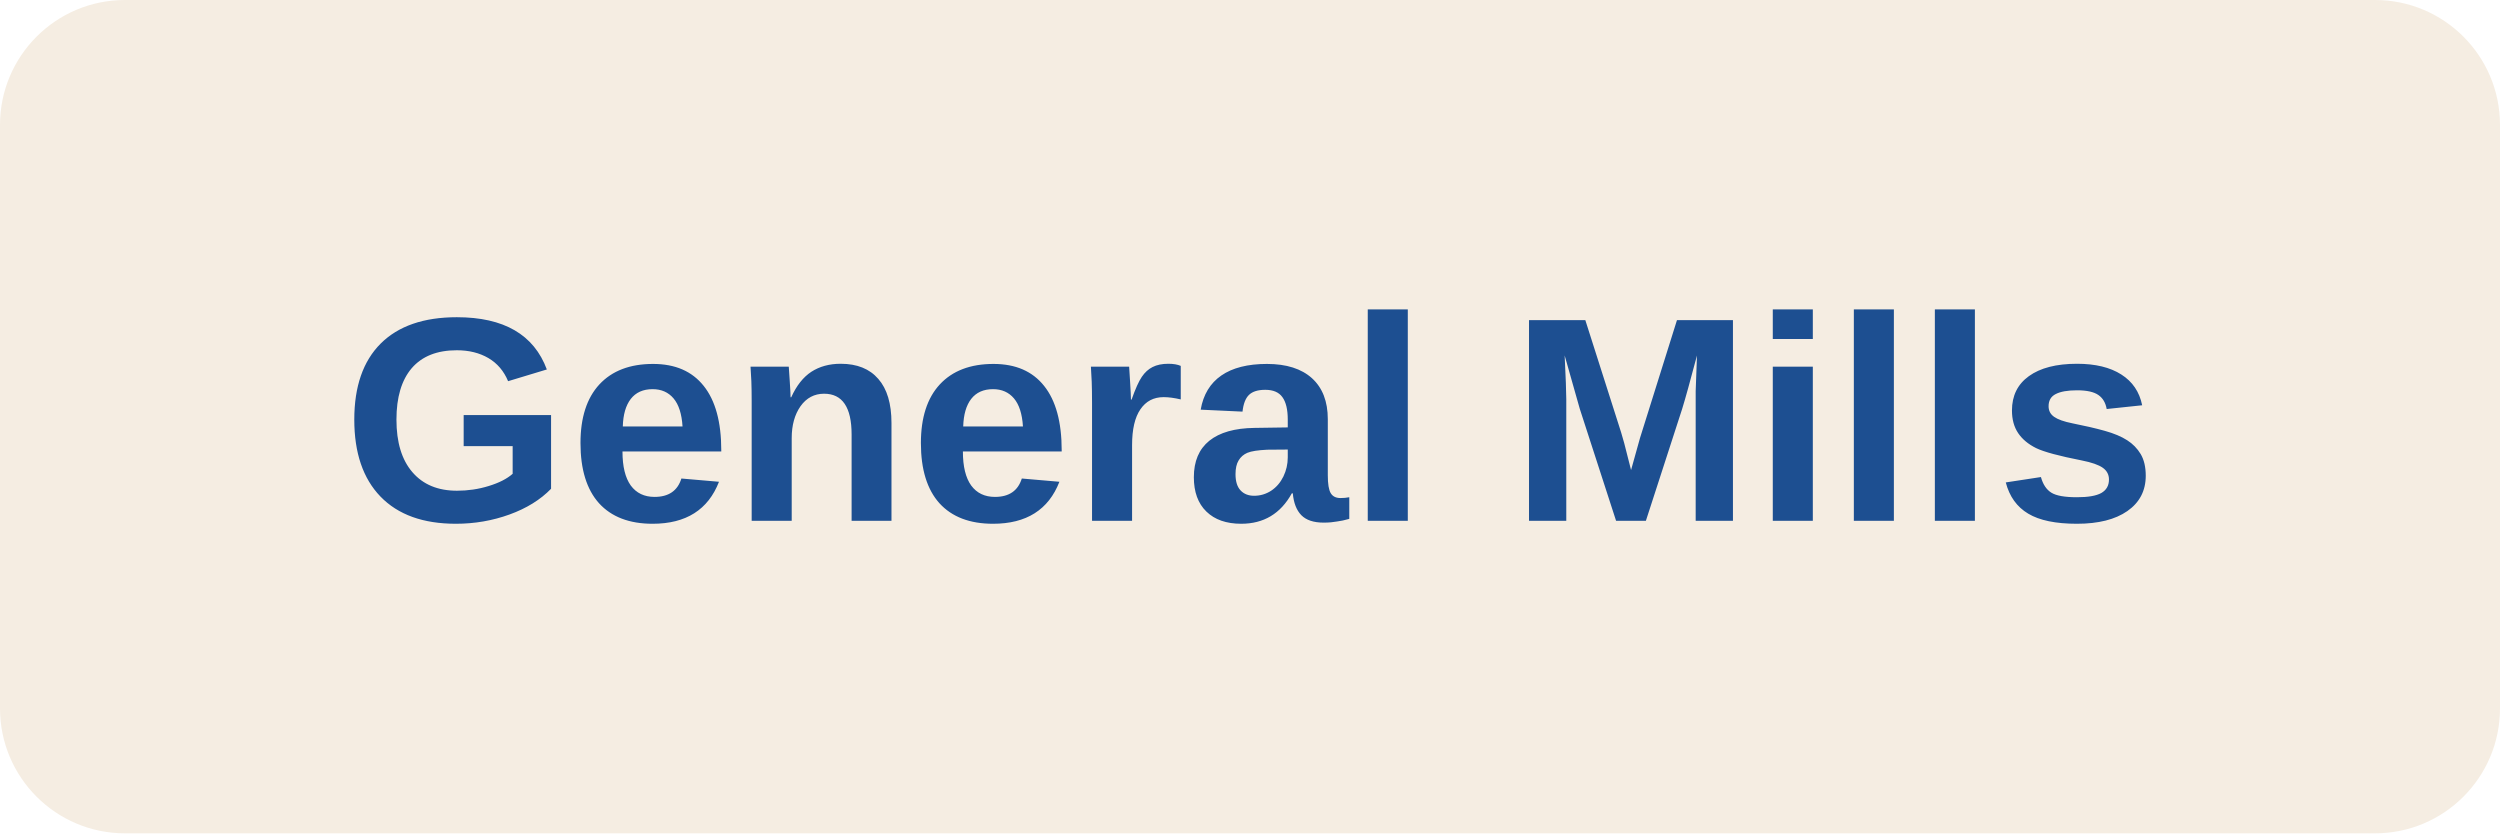
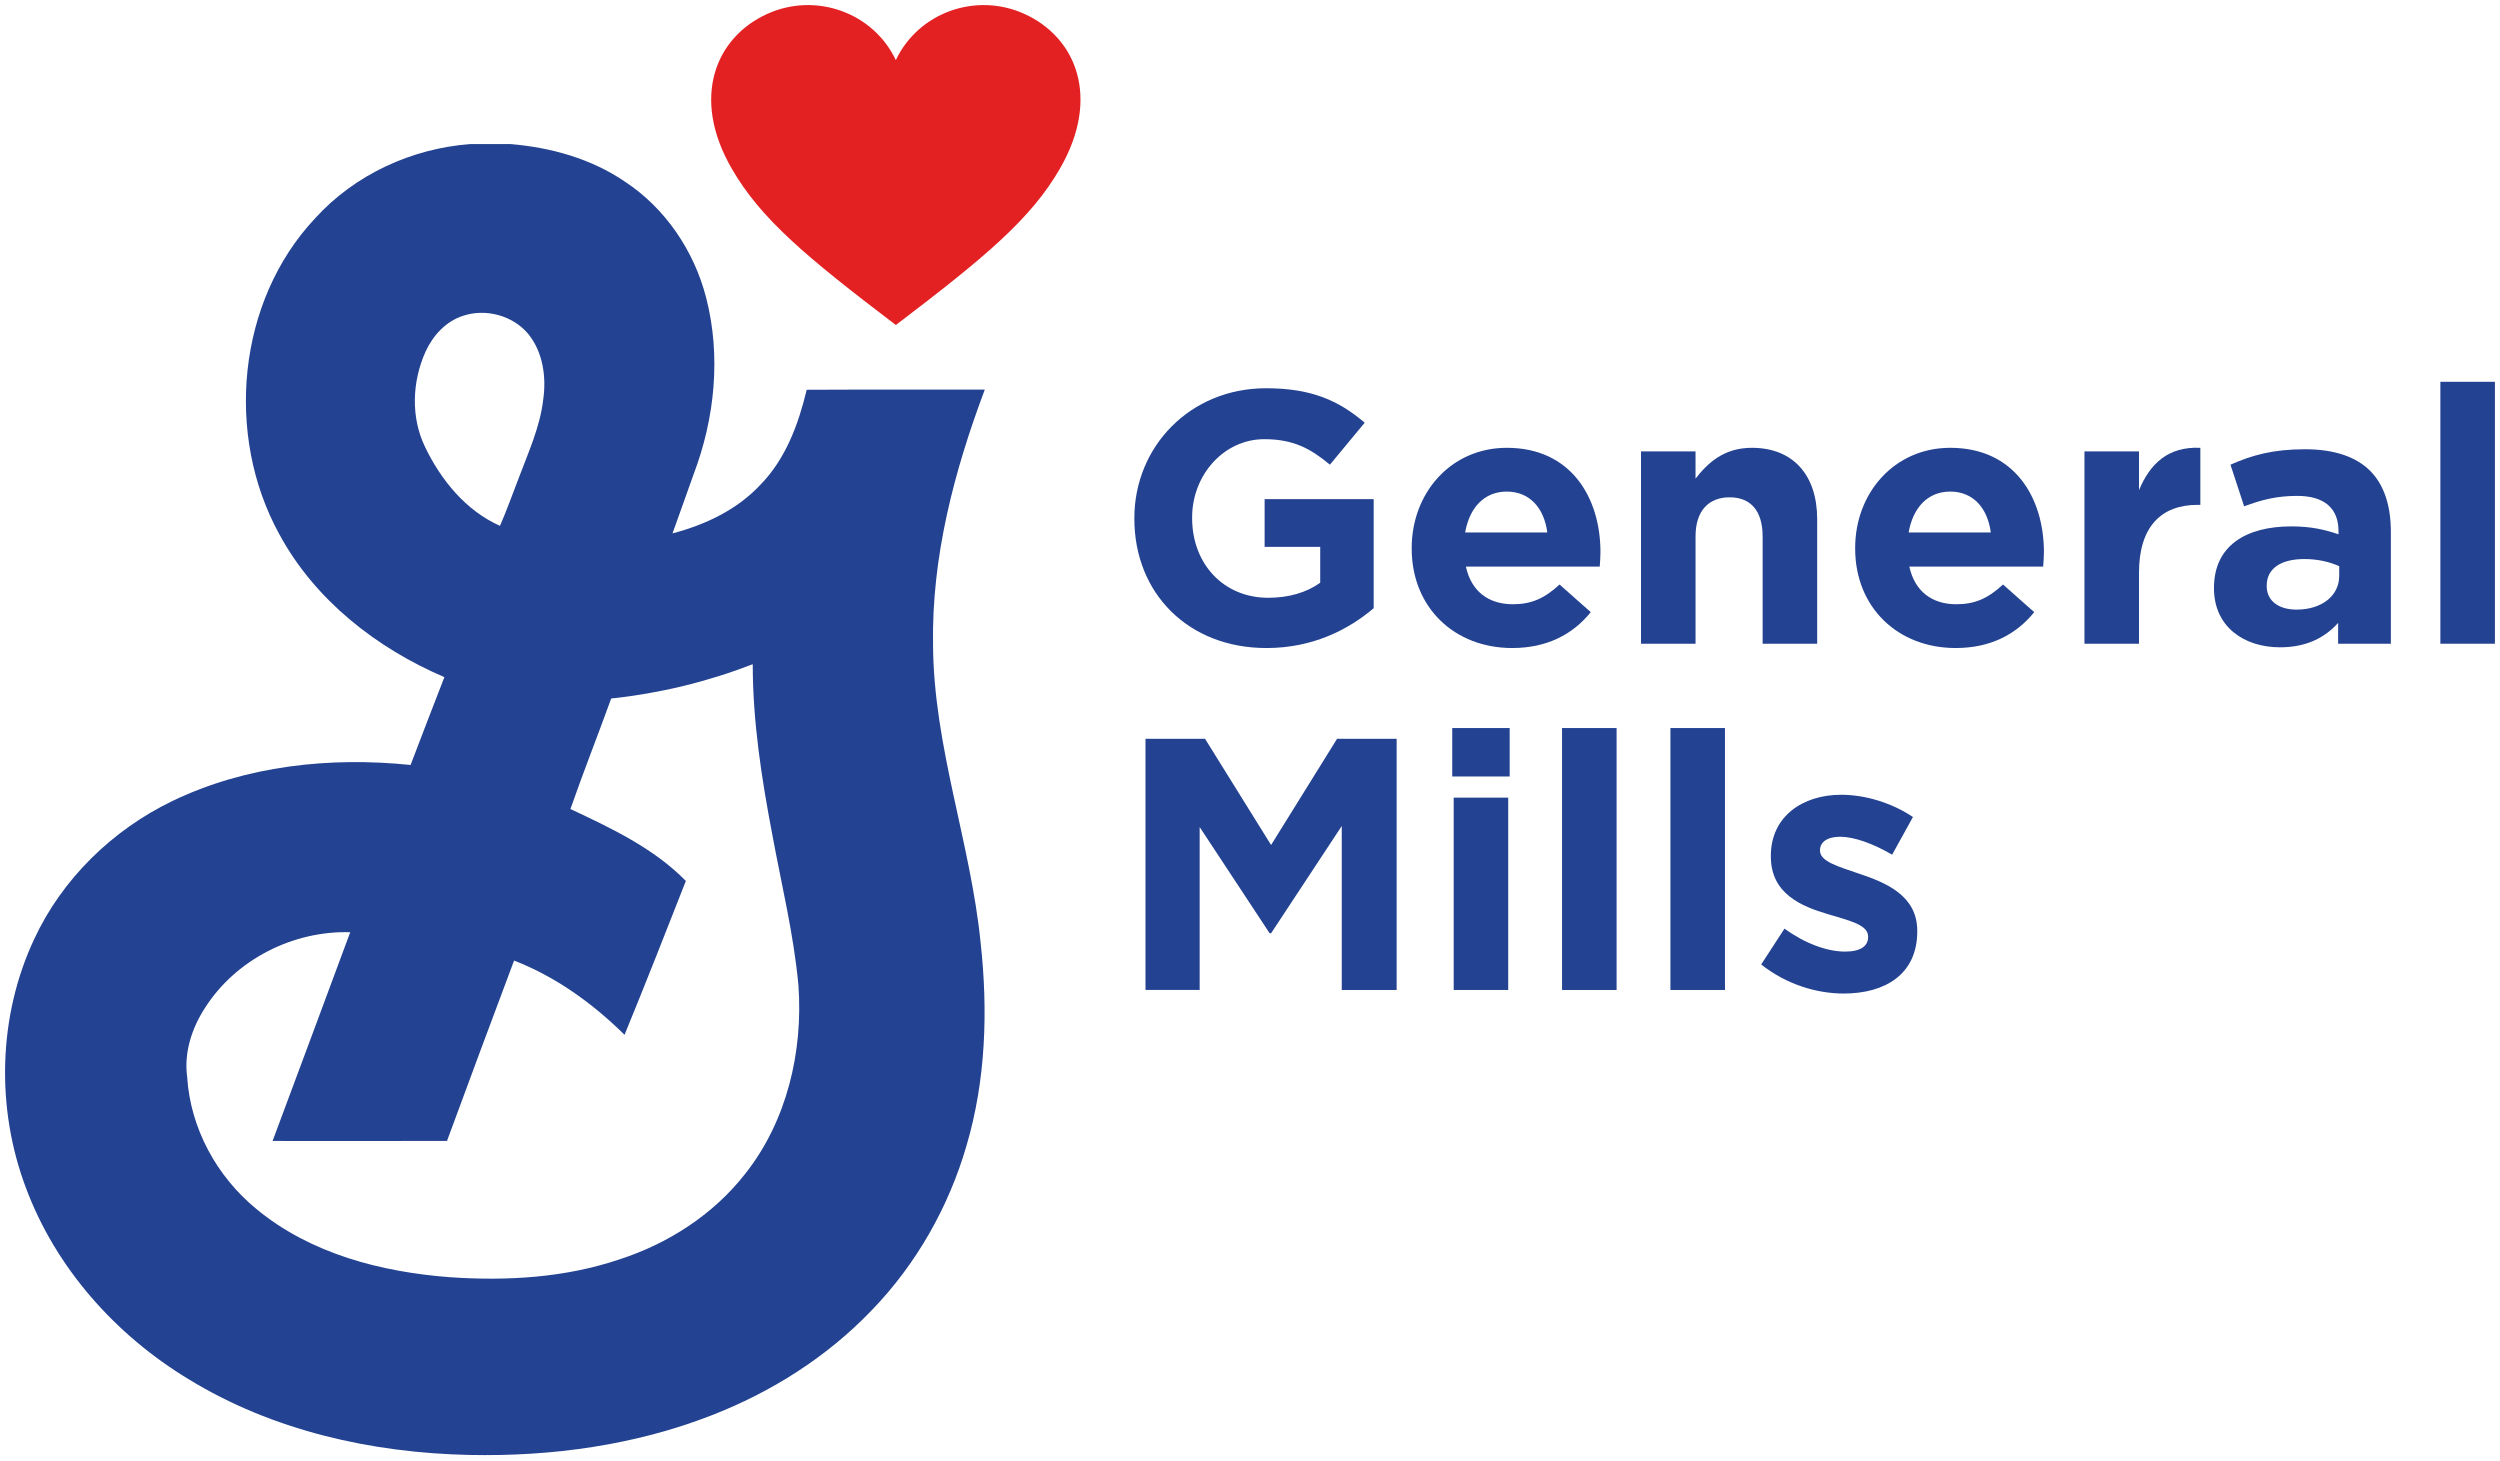
- <svg xmlns="http://www.w3.org/2000/svg" viewBox="0 0 240 80" role="img" aria-label="General Mills">
-   <rect width="240" height="80" rx="12" fill="#f5ede2" />
-   <text x="120" y="50" text-anchor="middle" font-family="Arial, sans-serif" font-size="28" font-weight="700" fill="#1d4f91">General Mills</text>
+ <svg xmlns="http://www.w3.org/2000/svg" width="247.021" height="144.279" viewBox="0 0 65.358 38.174" version="1.1" id="svg20633">
+   <defs id="defs20627">
+     <clipPath id="clip3-9">
+       <path d="M 192.094,609.441 H 251 v 33.305 h -58.906 z m 0,0" id="path20674" />
+     </clipPath>
+     <clipPath id="clip4-8">
+       <path d="m 398,623 h 16.504 v 12 H 398 Z m 0,0" id="path20677" />
+     </clipPath>
+     <clipPath id="clip1-5">
+       <path d="M 60.648,232 H 247 V 482 H 60.648 Z m 0,0" id="path39837" />
+     </clipPath>
+   </defs>
+   <g id="layer1" transform="translate(14.00551,-56.98113)">
+     <g id="g40106" transform="matrix(0.3904549,0,0,0.3904549,-39.75317,24.74398)">
+       <g clip-path="url(#clip1-5)" clip-rule="nonzero" id="g39844" transform="matrix(0.3527778,0,0,0.3527778,44.83758,10.30419)">
+         <path style="fill:#234291;fill-opacity:1;fill-rule:nonzero;stroke:none" d="m 149.051,232.176 h 7.688 c 7.641,0.637 15.289,2.766 21.684,7.121 7.676,5.047 13.137,13.141 15.422,22.016 2.855,11.051 1.656,22.934 -2.375,33.531 -1.312,3.746 -2.676,7.48 -4.008,11.219 6.203,-1.625 12.27,-4.48 16.691,-9.238 4.785,-4.883 7.219,-11.484 8.781,-18.02 11.27,-0.059 22.535,-0.012 33.801,-0.027 -5.824,15.477 -10.117,31.824 -9.82,48.48 0.105,19.223 7.117,37.469 9.027,56.473 1.414,12.855 1.008,26.078 -2.68,38.547 -3.379,11.652 -9.551,22.516 -17.988,31.23 -8.457,8.848 -19.023,15.531 -30.391,19.941 -14.578,5.688 -30.359,7.844 -45.938,7.523 C 130.367,480.586 111.527,476.359 95.566,466.562 81.781,458.211 70.406,445.492 64.746,430.277 59.047,415.172 59.441,397.742 66.305,383.086 71.625,371.621 81.18,362.352 92.5,356.879 c 13.977,-6.742 29.949,-8.441 45.254,-6.863 2.137,-5.555 4.234,-11.129 6.414,-16.668 C 131.285,327.832 119.562,318.691 112.82,306.188 102.5,287.414 104.836,262 119.641,246.254 c 7.52,-8.289 18.32,-13.246 29.41,-14.078 m -8.449,39.371 c -2.562,5.684 -2.848,12.496 -0.078,18.156 3,6.258 7.758,12.074 14.195,14.926 1.309,-2.988 2.391,-6.078 3.578,-9.113 1.809,-4.844 4.02,-9.629 4.625,-14.816 0.625,-4.305 -0.035,-9.055 -2.852,-12.508 -2.93,-3.492 -8.059,-4.867 -12.355,-3.426 -3.254,1.035 -5.723,3.742 -7.113,6.781 m 35.223,65.855 c -2.531,7.004 -5.277,13.934 -7.734,20.973 7.766,3.652 15.805,7.426 21.906,13.656 -3.832,9.754 -7.656,19.508 -11.637,29.203 -6.023,-5.957 -13.043,-11.02 -20.965,-14.098 -4.297,11.395 -8.504,22.812 -12.73,34.234 -11.035,0.027 -22.07,0.016 -33.105,0.008 4.93,-13.195 9.832,-26.406 14.738,-39.617 -10.836,-0.328 -21.715,5.168 -27.574,14.367 -2.492,3.844 -4.004,8.488 -3.375,13.102 0.602,9.75 5.641,18.926 13.152,25.07 10.262,8.496 23.723,11.965 36.766,12.941 10.781,0.738 21.828,0.098 32.129,-3.387 9.277,-3 17.859,-8.531 23.891,-16.277 7.895,-9.98 10.98,-23.176 10.078,-35.73 -0.879,-9.625 -3.195,-19.043 -4.945,-28.531 -2.035,-10.684 -3.727,-21.512 -3.727,-32.422 -8.625,3.336 -17.672,5.535 -26.867,6.508" id="path39842" />
+       </g>
+       <path style="fill:#e32123;fill-opacity:1;fill-rule:nonzero;stroke:none;stroke-width:0.353" d="m 125.925,104.324 c 6.005,-4.564 9.052,-7.111 10.995,-10.485 2.734,-4.746 1.078,-8.773 -2.387,-10.345 -3.248,-1.477 -7.104,-0.091 -8.609,3.094 -1.506,-3.185 -5.362,-4.571 -8.61,-3.094 -3.464,1.572 -5.121,5.599 -2.385,10.345 1.943,3.375 4.989,5.921 10.995,10.485" id="path39846" />
+       <path style="fill:#234291;fill-opacity:1;fill-rule:nonzero;stroke:none;stroke-width:0.353" d="m 141.894,117.303 v -0.048 c 0,-4.78 3.725,-8.697 8.818,-8.697 3.026,0 4.852,0.816 6.605,2.307 l -2.329,2.811 c -1.298,-1.082 -2.45,-1.707 -4.396,-1.707 -2.691,0 -4.829,2.38 -4.829,5.238 v 0.048 c 0,3.076 2.114,5.333 5.092,5.333 1.345,0 2.547,-0.336 3.484,-1.007 v -2.403 h -3.723 v -3.196 h 7.302 v 7.304 c -1.728,1.465 -4.108,2.667 -7.182,2.667 -5.237,0 -8.841,-3.675 -8.841,-8.649" id="path39848" />
+       <path style="fill:#234291;fill-opacity:1;fill-rule:nonzero;stroke:none;stroke-width:0.353" d="m 160.465,119.297 v -0.048 c 0,-3.677 2.62,-6.703 6.367,-6.703 4.301,0 6.271,3.339 6.271,6.991 0,0.288 -0.025,0.626 -0.048,0.962 h -8.963 c 0.361,1.658 1.514,2.522 3.147,2.522 1.226,0 2.115,-0.383 3.124,-1.322 l 2.09,1.851 c -1.202,1.49 -2.932,2.402 -5.261,2.402 -3.868,0 -6.728,-2.715 -6.728,-6.655 m 9.081,-1.082 c -0.216,-1.633 -1.177,-2.738 -2.715,-2.738 -1.513,0 -2.498,1.082 -2.788,2.738 h 5.503" id="path39850" />
+       <path style="fill:#234291;fill-opacity:1;fill-rule:nonzero;stroke:none;stroke-width:0.353" d="m 175.816,112.786 h 3.652 v 1.826 c 0.841,-1.082 1.922,-2.066 3.772,-2.066 2.763,0 4.373,1.826 4.373,4.78 v 8.337 h -3.652 v -7.184 c 0,-1.729 -0.816,-2.618 -2.21,-2.618 -1.393,0 -2.282,0.889 -2.282,2.618 v 7.184 h -3.652 v -12.878" id="path39852" />
+       <path style="fill:#234291;fill-opacity:1;fill-rule:nonzero;stroke:none;stroke-width:0.353" d="m 190.157,119.297 v -0.048 c 0,-3.677 2.62,-6.703 6.367,-6.703 4.301,0 6.271,3.339 6.271,6.991 0,0.288 -0.025,0.626 -0.05,0.962 h -8.961 c 0.361,1.658 1.514,2.522 3.149,2.522 1.225,0 2.114,-0.383 3.123,-1.322 l 2.09,1.851 c -1.202,1.49 -2.931,2.402 -5.261,2.402 -3.868,0 -6.728,-2.715 -6.728,-6.655 m 9.081,-1.082 c -0.215,-1.633 -1.177,-2.738 -2.715,-2.738 -1.513,0 -2.498,1.082 -2.786,2.738 h 5.501" id="path39854" />
+       <path style="fill:#234291;fill-opacity:1;fill-rule:nonzero;stroke:none;stroke-width:0.353" d="m 205.509,112.786 h 3.652 v 2.595 c 0.746,-1.778 1.946,-2.931 4.108,-2.835 v 3.82 h -0.192 c -2.427,0 -3.916,1.466 -3.916,4.541 v 4.757 h -3.652 v -12.878" id="path39856" />
+       <path style="fill:#234291;fill-opacity:1;fill-rule:nonzero;stroke:none;stroke-width:0.353" d="m 214.182,121.964 v -0.048 c 0,-2.811 2.137,-4.109 5.188,-4.109 1.298,0 2.235,0.218 3.149,0.531 v -0.218 c 0,-1.513 -0.938,-2.354 -2.764,-2.354 -1.393,0 -2.378,0.265 -3.555,0.697 l -0.914,-2.786 c 1.418,-0.626 2.811,-1.034 4.997,-1.034 1.995,0 3.437,0.528 4.35,1.441 0.961,0.96 1.392,2.378 1.392,4.108 v 7.472 h -3.531 v -1.393 c -0.889,0.984 -2.114,1.633 -3.893,1.633 -2.427,0 -4.419,-1.393 -4.419,-3.94 m 8.384,-0.841 v -0.649 c -0.626,-0.288 -1.441,-0.48 -2.33,-0.48 -1.561,0 -2.523,0.624 -2.523,1.776 v 0.05 c 0,0.984 0.817,1.56 1.994,1.56 1.706,0 2.859,-0.936 2.859,-2.257" id="path39858" />
+       <path style="fill:#234291;fill-opacity:1;fill-rule:nonzero;stroke:none;stroke-width:0.353" d="m 229.34,125.664 h 3.652 v -17.538 h -3.652 z m 0,0" id="path39860" />
+       <path style="fill:#234291;fill-opacity:1;fill-rule:nonzero;stroke:none;stroke-width:0.353" d="m 142.64,132.029 h 3.987 l 4.422,7.111 4.419,-7.111 h 3.988 v 16.818 h -3.675 v -10.979 l -4.732,7.182 h -0.097 l -4.685,-7.111 v 10.907 h -3.627 v -16.818" id="path39862" />
+       <path style="fill:#234291;fill-opacity:1;fill-rule:nonzero;stroke:none;stroke-width:0.353" d="m 163.179,131.31 h 3.845 v 3.243 h -3.845 z m 0.097,4.659 h 3.65 v 12.878 h -3.65 z m 0,0" id="path39864" />
+       <path style="fill:#234291;fill-opacity:1;fill-rule:nonzero;stroke:none;stroke-width:0.353" d="m 170.531,148.848 h 3.652 v -17.538 h -3.652 z m 0,0" id="path39866" />
+       <path style="fill:#234291;fill-opacity:1;fill-rule:nonzero;stroke:none;stroke-width:0.353" d="m 177.787,148.848 h 3.652 v -17.538 h -3.652 z m 0,0" id="path39868" />
+       <path style="fill:#234291;fill-opacity:1;fill-rule:nonzero;stroke:none;stroke-width:0.353" d="m 183.864,147.141 1.56,-2.402 c 1.395,1.009 2.859,1.538 4.061,1.538 1.057,0 1.538,-0.386 1.538,-0.962 v -0.048 c 0,-0.792 -1.248,-1.057 -2.667,-1.49 -1.802,-0.528 -3.845,-1.368 -3.845,-3.867 v -0.05 c 0,-2.618 2.114,-4.083 4.709,-4.083 1.633,0 3.412,0.553 4.805,1.49 l -1.393,2.523 c -1.273,-0.746 -2.547,-1.202 -3.484,-1.202 -0.889,0 -1.345,0.384 -1.345,0.889 v 0.047 c 0,0.722 1.224,1.057 2.618,1.538 1.801,0.601 3.893,1.466 3.893,3.82 v 0.048 c 0,2.859 -2.139,4.156 -4.926,4.156 -1.801,0 -3.82,-0.601 -5.525,-1.946" id="path39870" />
+     </g>
+   </g>
</svg>
